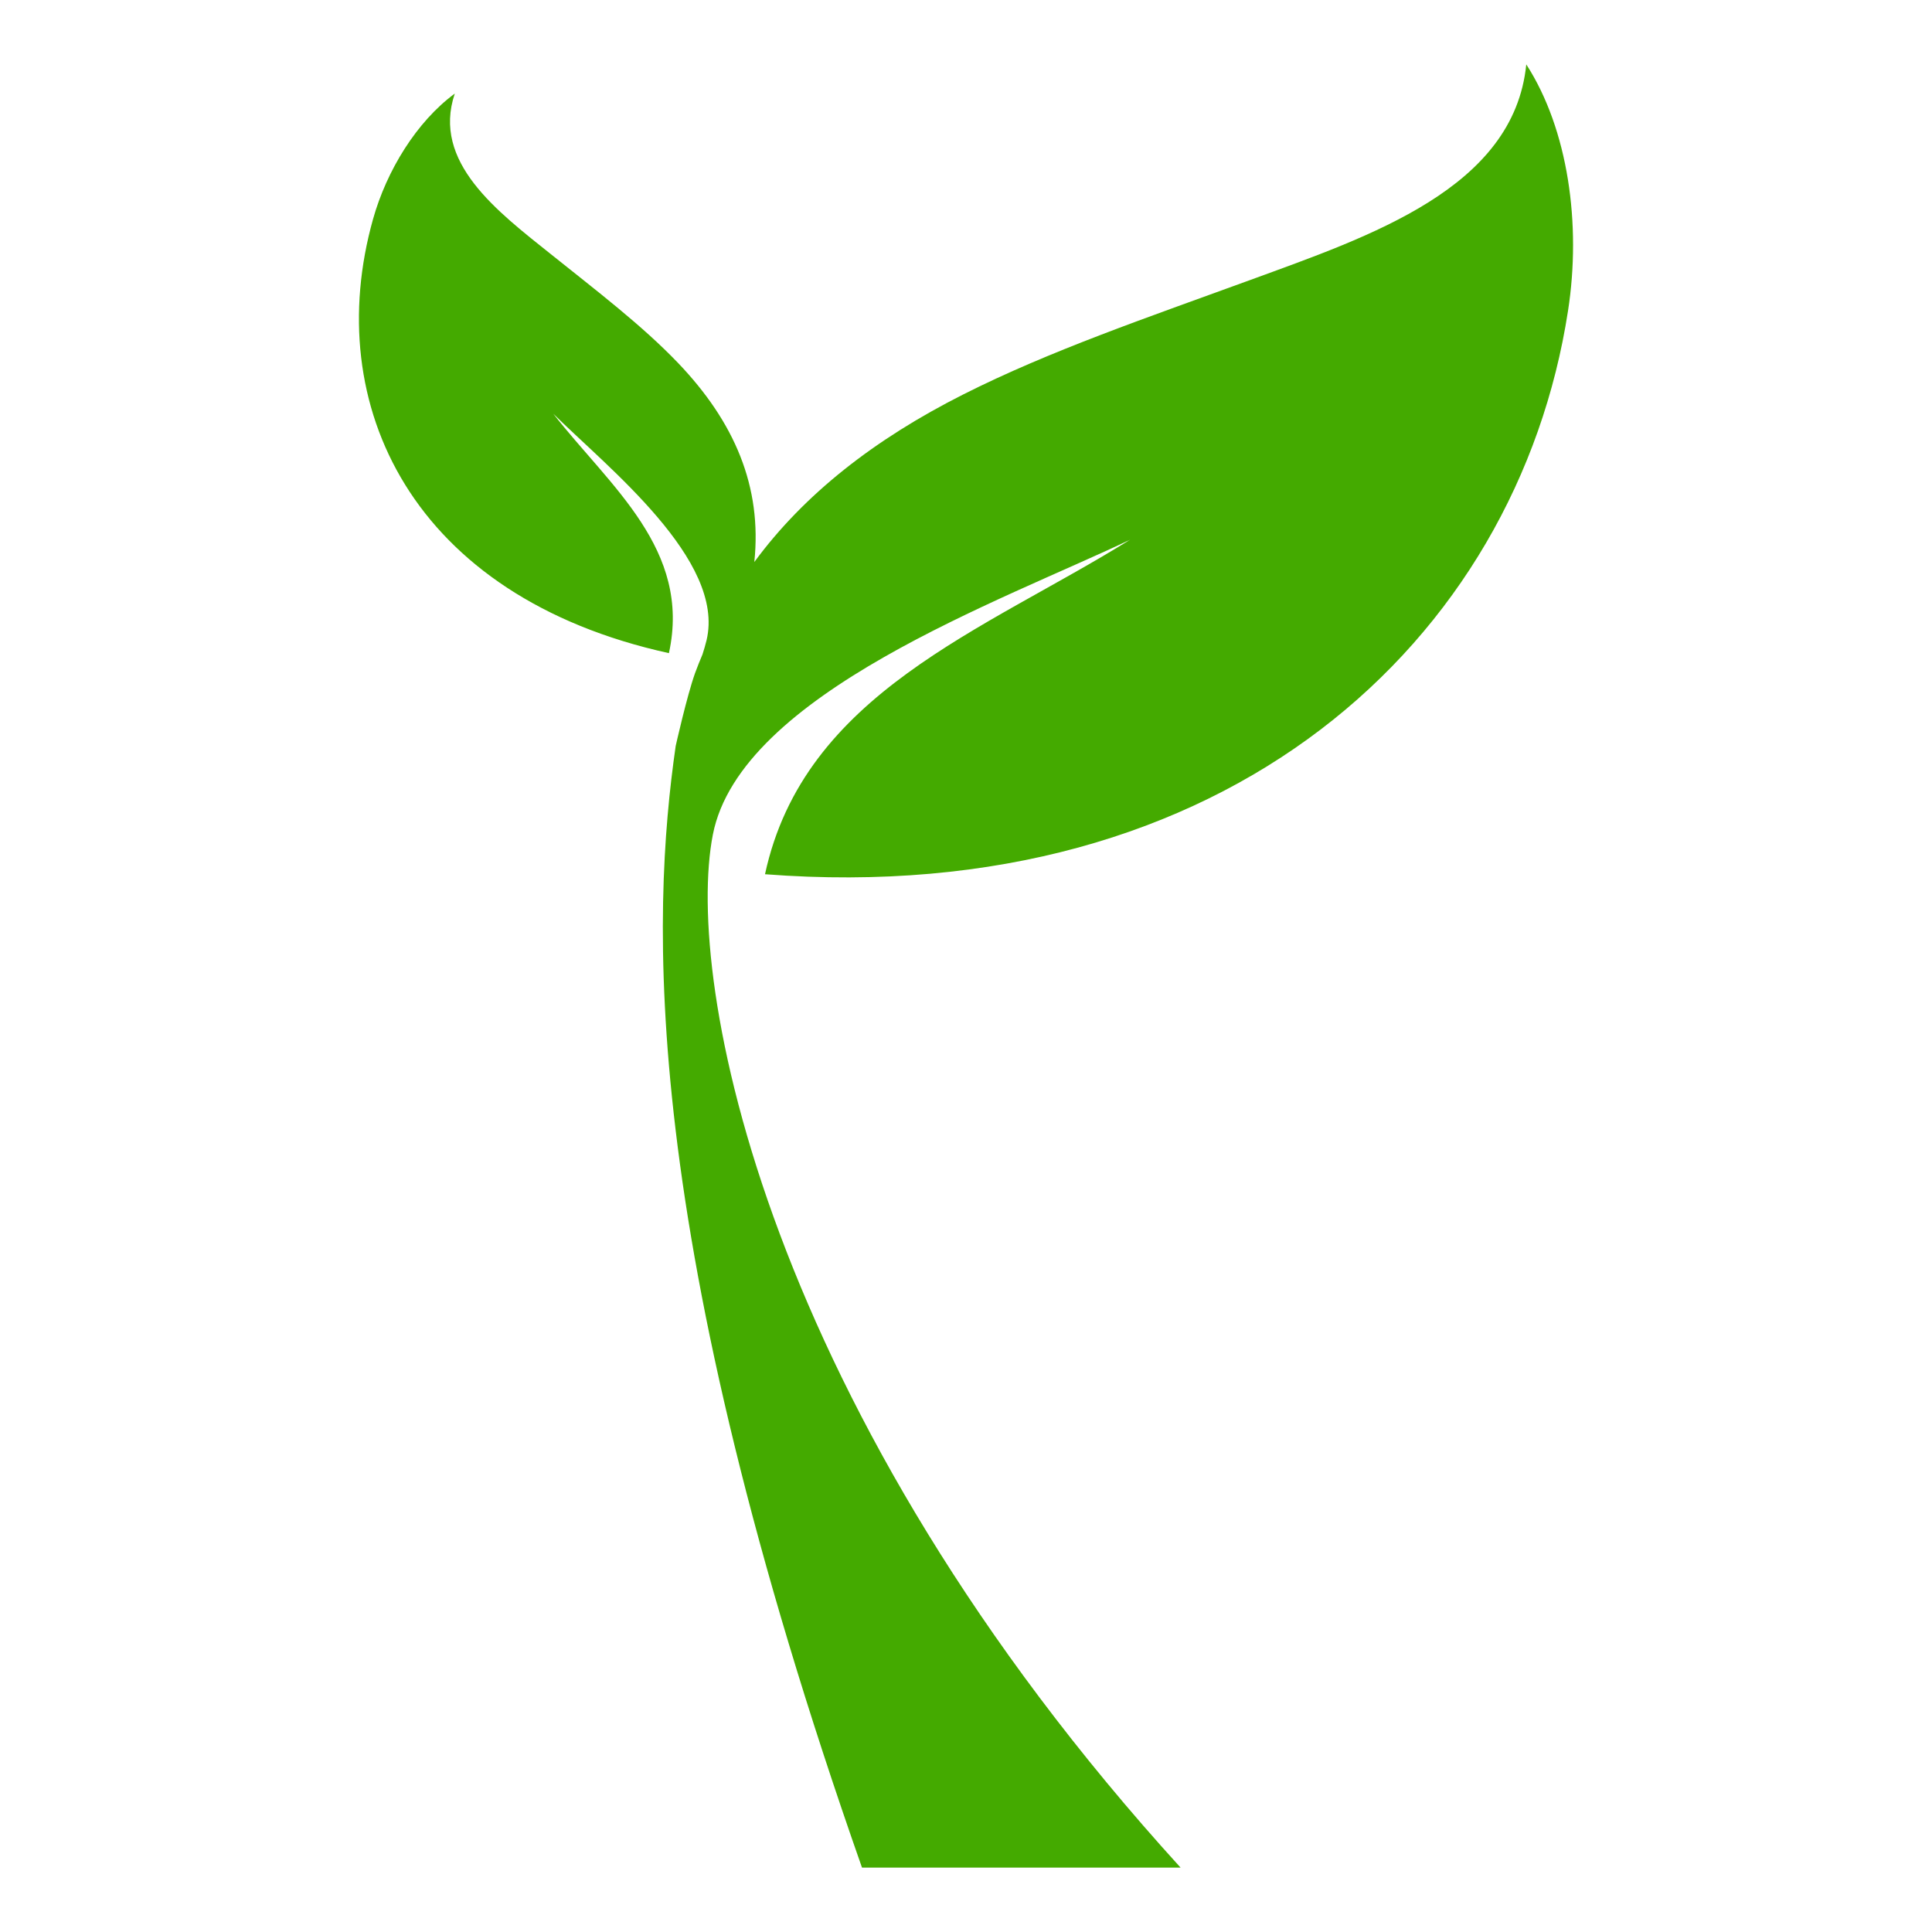
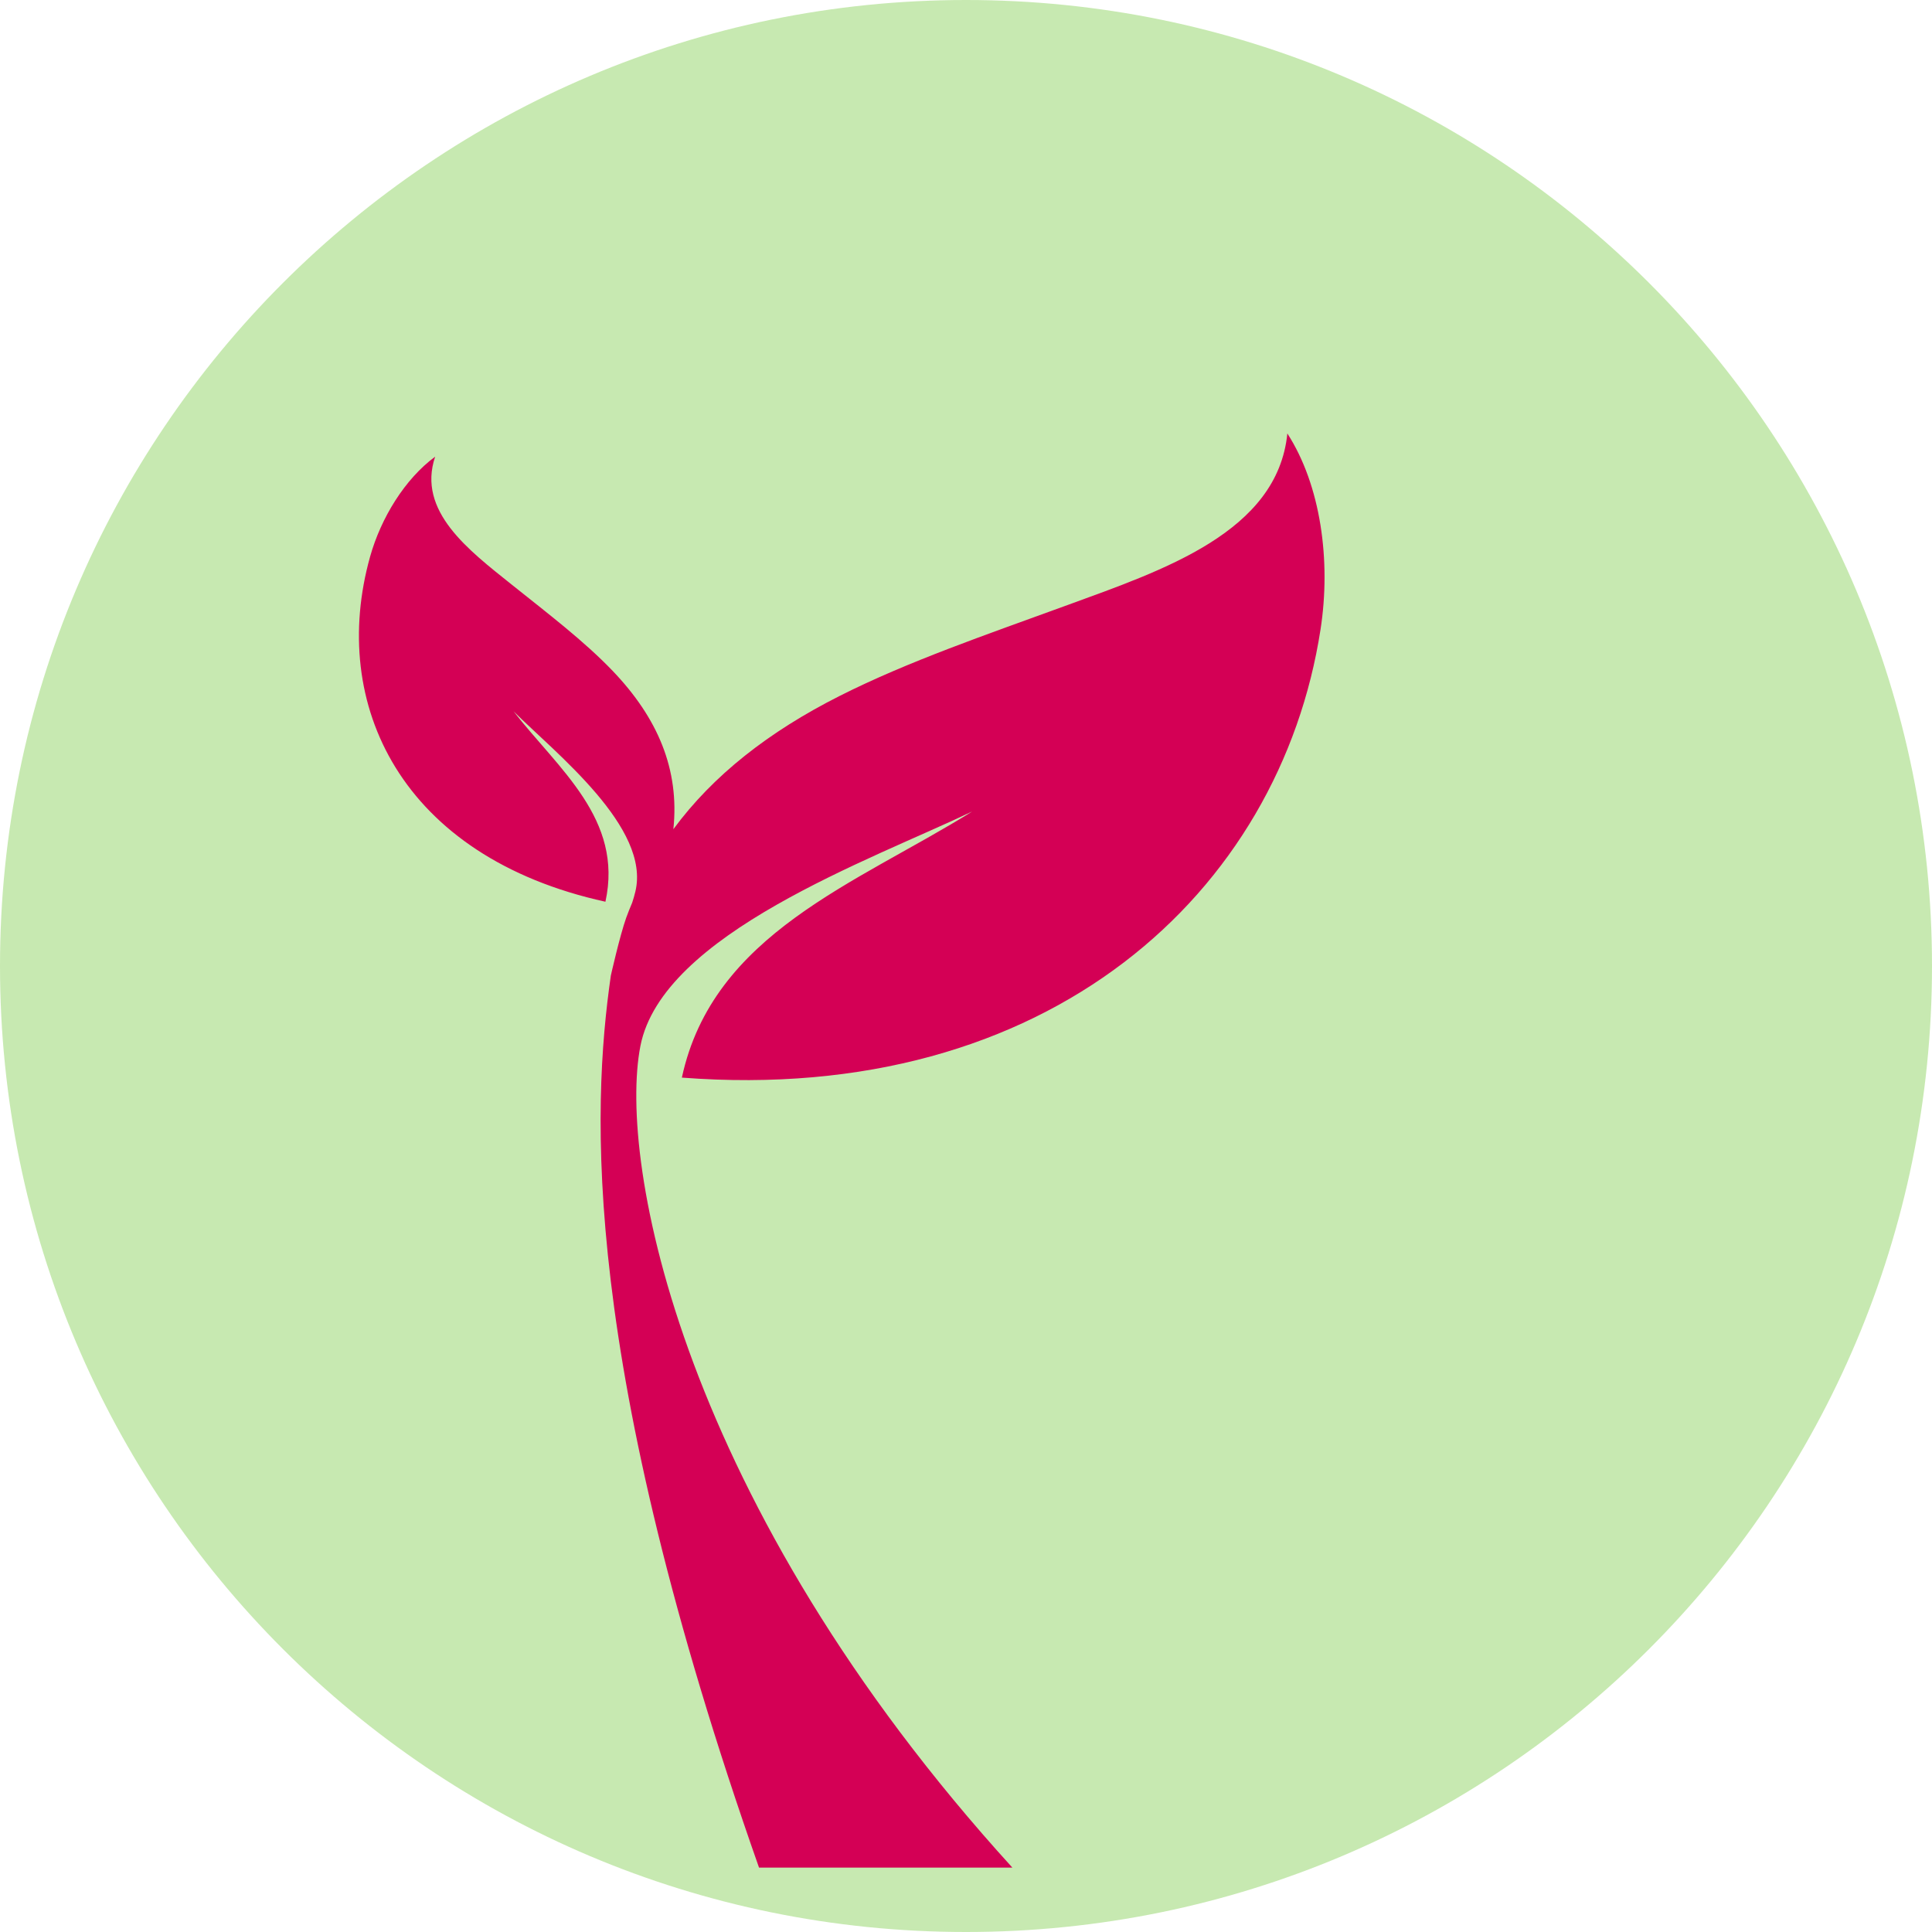
<svg xmlns="http://www.w3.org/2000/svg" viewBox="0 0 300 300">
-   <path fill="#4a0" d="M243.48 48.27c-7.9 51.23-53 93-124.69 87.48 6.07-28.12 34-37.82 56.68-51.94-19.8 9.46-60.52 23.9-64.78 45.8-4.4 22.58 7.91 89.27 72.63 160.39h-49.47c-34.86-99.15-32.66-148.14-28.93-174.16 0 0 1.73-7.73 3-11.3.36-1 .76-1.96 1.16-2.92.23-.72.45-1.44.63-2.19 2.99-12.46-15.42-26.87-23.8-35.19 8.81 11.3 21.48 21.07 17.96 37.18C64 92.67 49.83 62.88 57.92 34.04c2.12-7.56 6.77-15.15 12.7-19.51-3.6 10.66 6.6 18.29 15 25 7.14 5.72 14.06 10.98 19.66 16.82 8.78 9.18 13.08 19.21 11.85 30.92 7.76-10.55 18.66-19.06 32.42-26.01C163 54.47 178.2 49.3 194.1 43.49 212.77 36.66 235.07 29.25 237 10c6.51 10.09 8.57 24.83 6.48 38.27z" />
+   <circle cx="150" cy="150" r="150" fill="#8dd35f" opacity=".49" />
+   <path fill="#d40055" d="M205.05 97.75c-6.29 40.75-42.15 73.96-99.17 69.58 4.83-22.37 27.04-30.09 45.08-41.32-15.75 7.53-48.13 19-51.52 36.42-3.5 17.97 6.3 71.01 57.76 127.57h-39.34c-27.73-78.85-25.98-117.82-23.01-138.51 0 0 1.38-6.15 2.39-8.99.28-.79.6-1.55.92-2.32.19-.57.36-1.14.5-1.74 2.38-9.91-12.26-21.37-18.92-27.99 7 8.99 17.08 16.75 14.27 29.57-31.69-6.96-42.97-30.65-36.54-53.59 1.69-6.01 5.39-12.05 10.1-15.52-2.86 8.49 5.25 14.55 11.93 19.9 5.68 4.54 11.18 8.72 15.64 13.37 6.98 7.3 10.4 15.28 9.42 24.58 6.17-8.38 14.84-15.15 25.79-20.68 10.7-5.4 22.77-9.51 35.42-14.13 14.86-5.43 32.6-11.32 34.13-26.64 5.18 8.02 6.81 19.75 5.15 30.44z" />
</svg>
